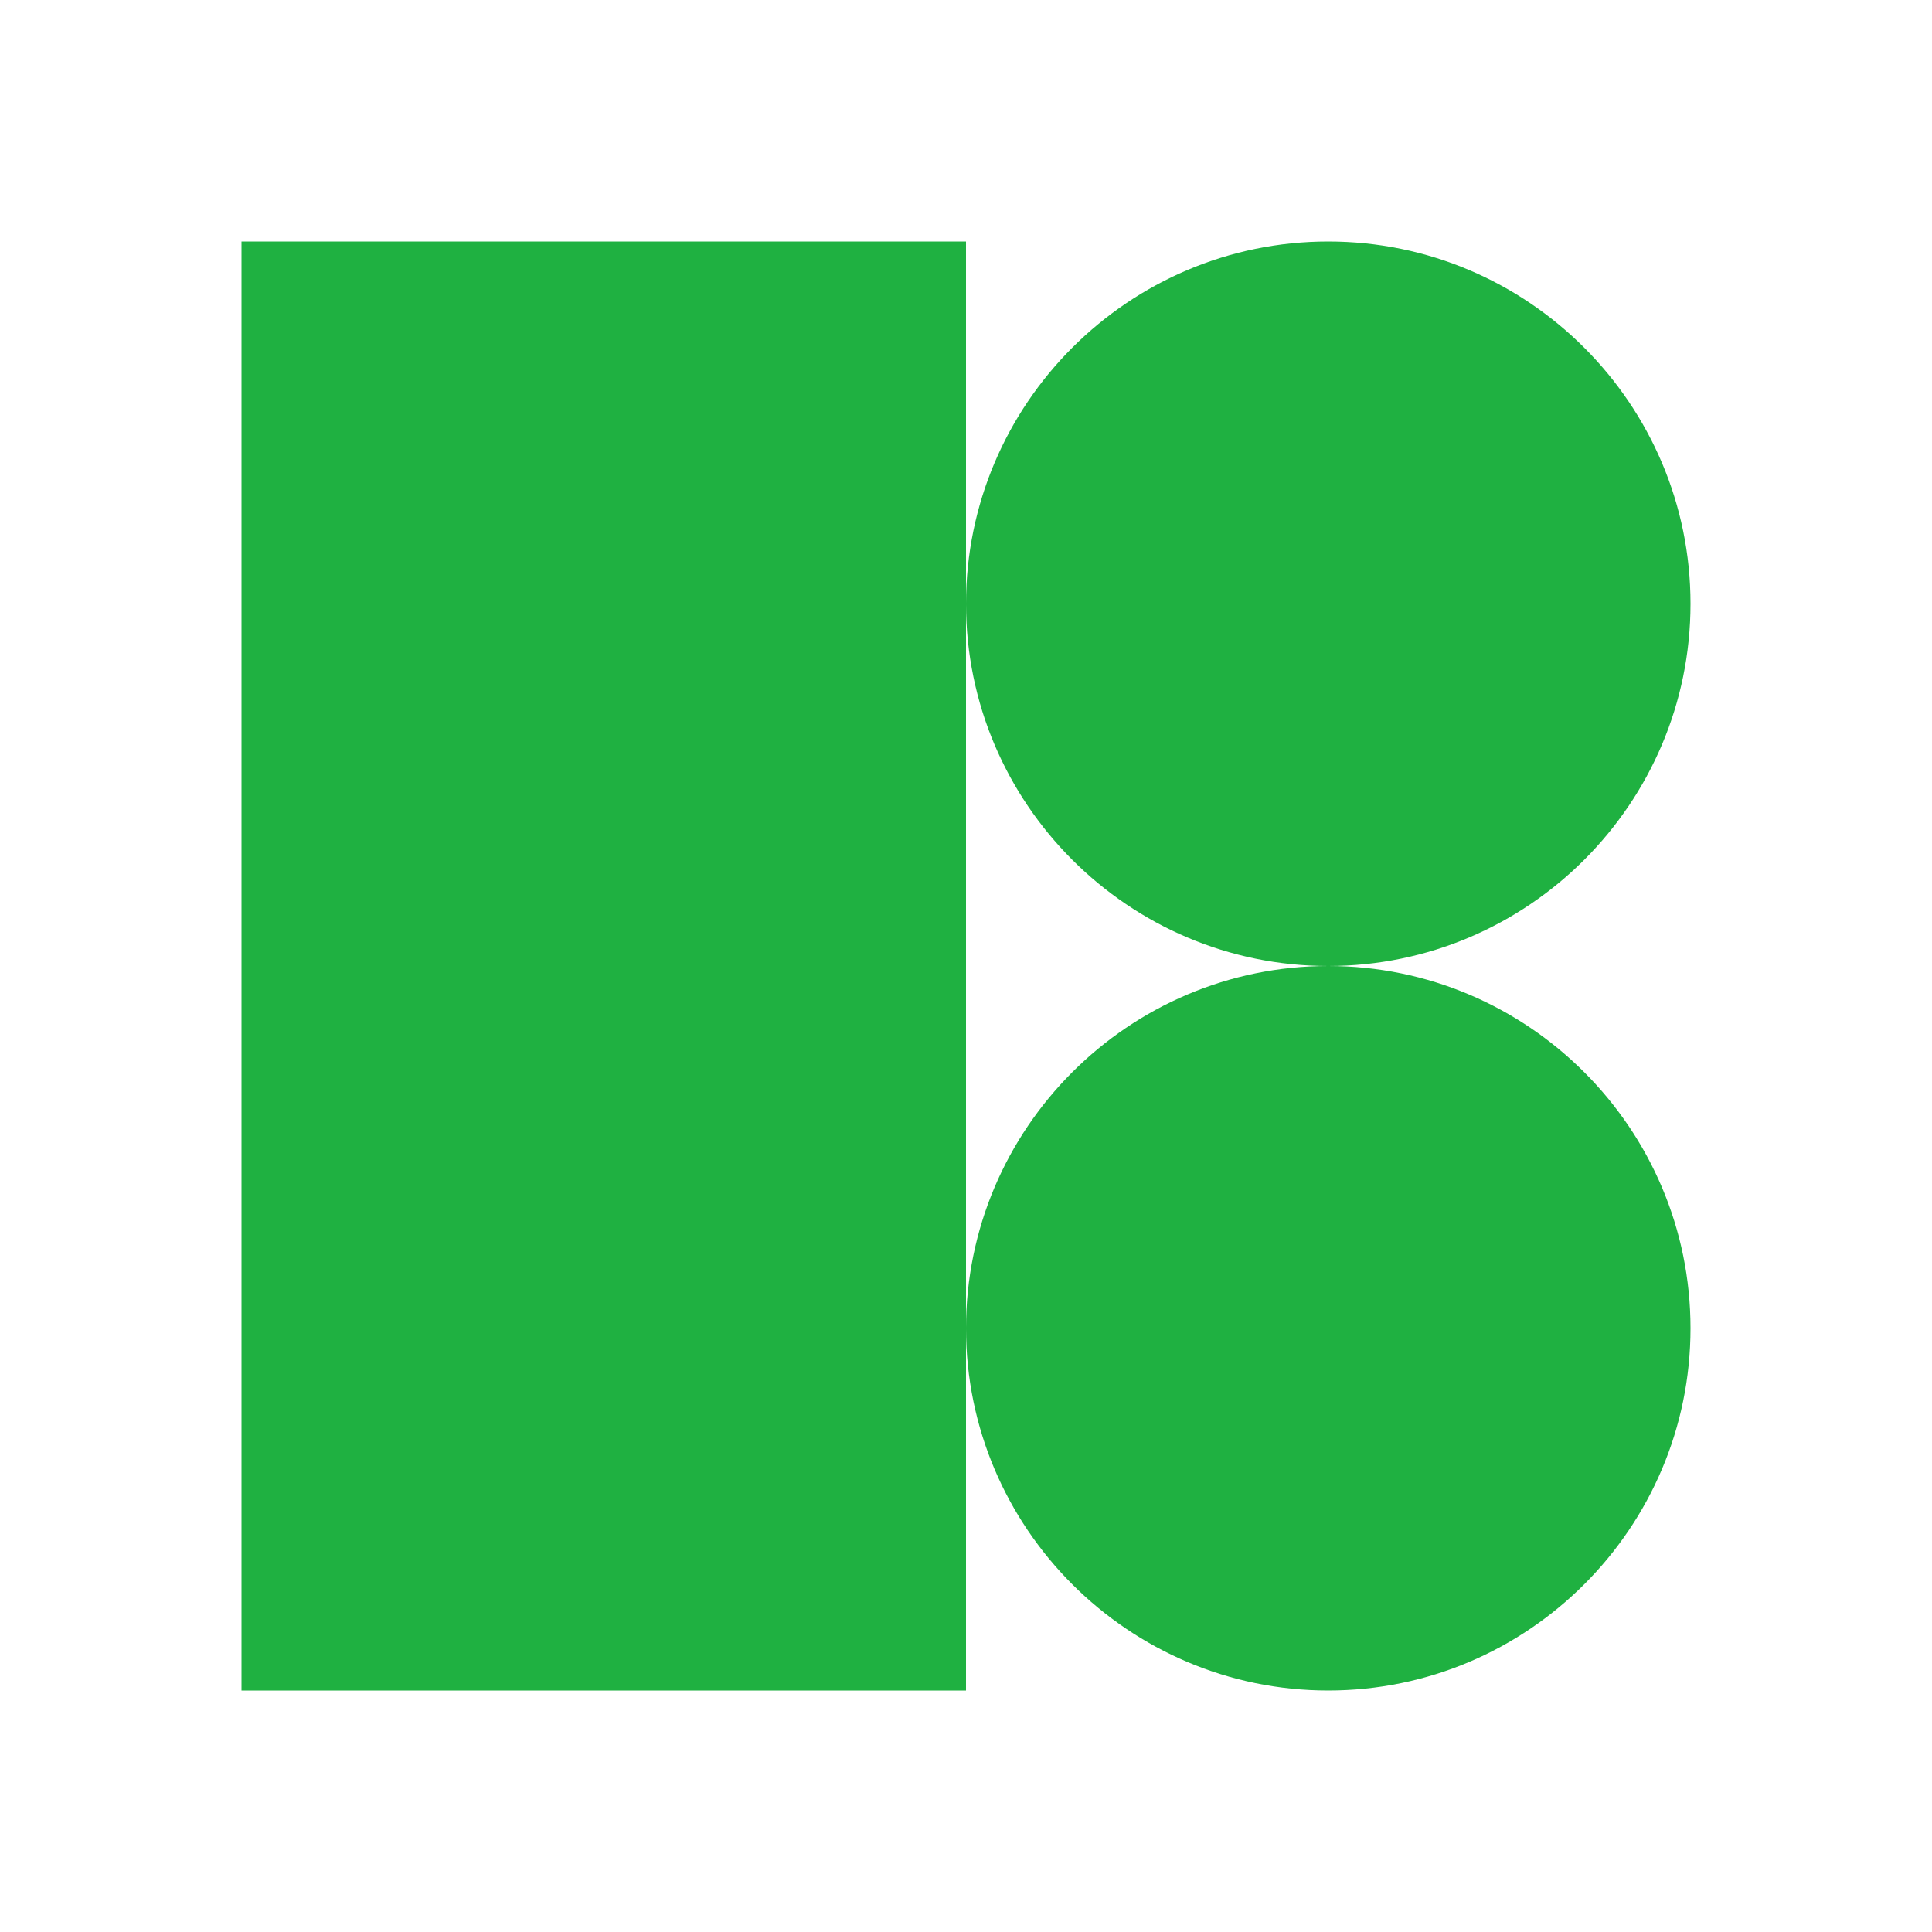
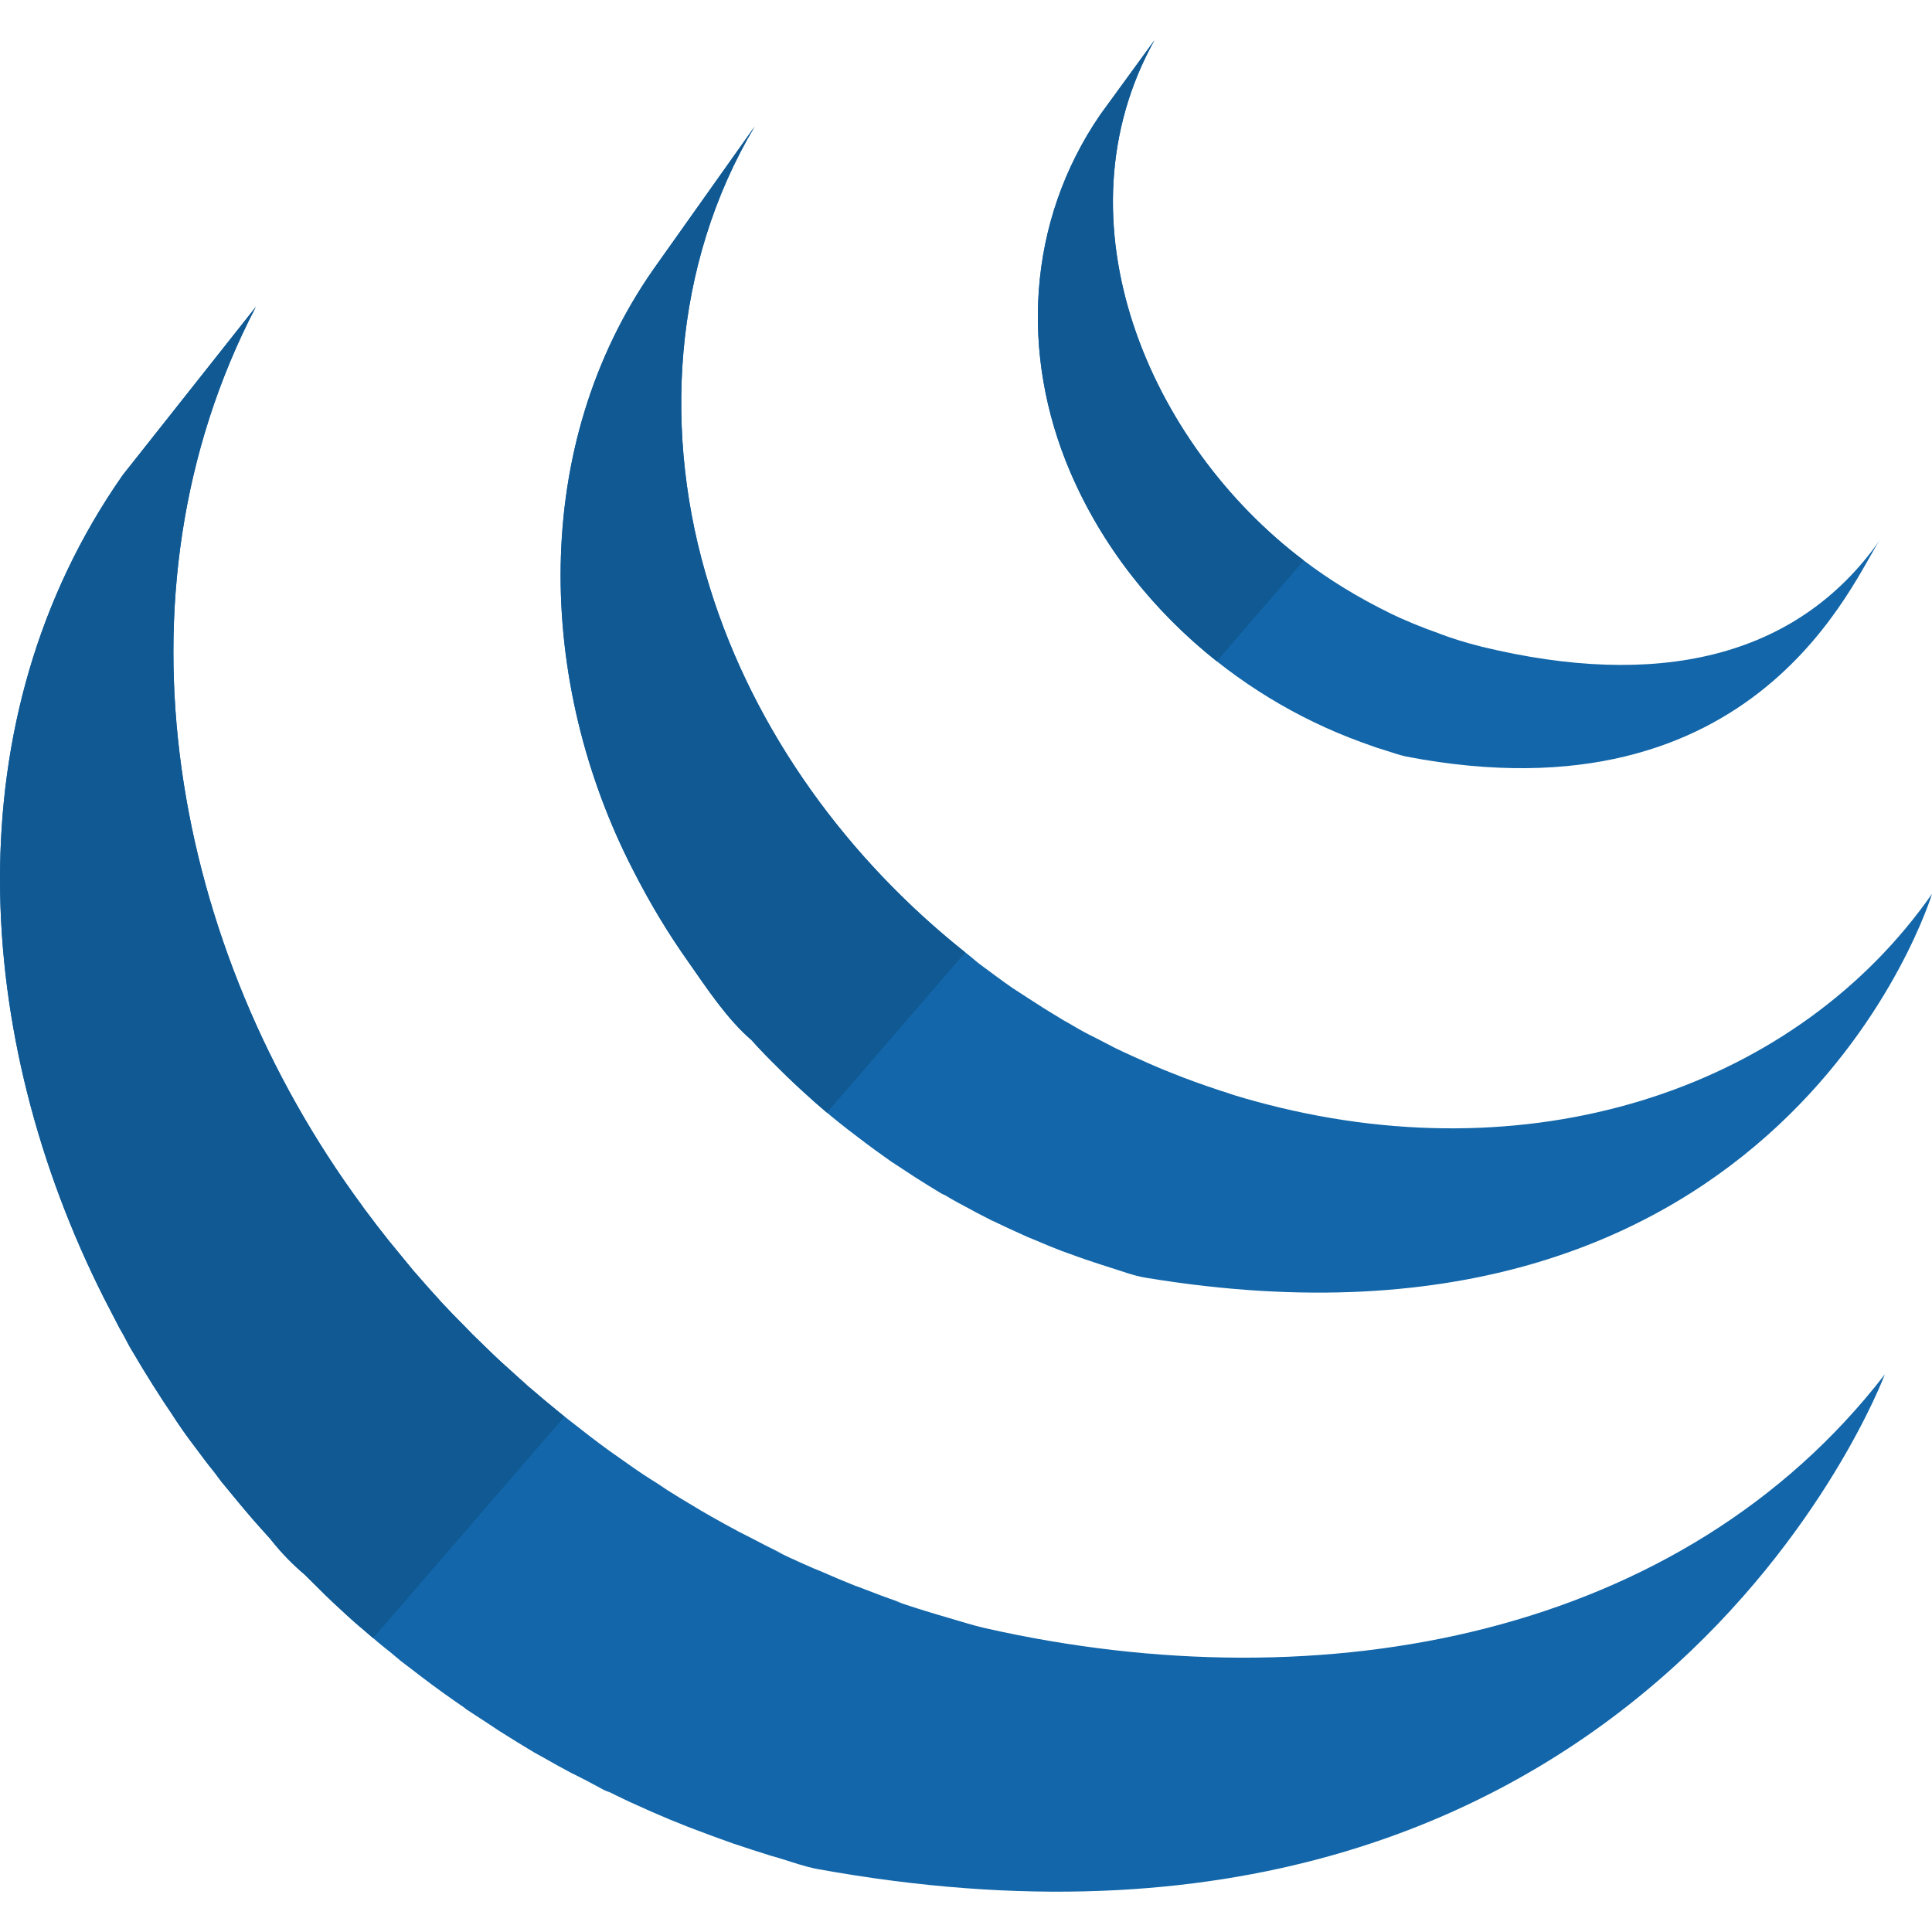
- <svg xmlns="http://www.w3.org/2000/svg" x="0px" y="0px" width="64" height="64" viewBox="0 0 172 172" style=" fill:#26e07f;">
-   <g fill="none" fill-rule="nonzero" stroke="none" stroke-width="1" stroke-linecap="butt" stroke-linejoin="miter" stroke-miterlimit="10" stroke-dasharray="" stroke-dashoffset="0" font-family="none" font-weight="none" font-size="none" text-anchor="none" style="mix-blend-mode: normal">
-     <path d="M0,172v-172h172v172z" fill="none" />
-     <g fill="#1fb141">
-       <path d="M21.5,21.5v129h64.5v-32.25v-64.5v-32.25zM86,53.75c0,17.78 14.47,32.25 32.25,32.25c17.78,0 32.25,-14.47 32.25,-32.25c0,-17.78 -14.47,-32.25 -32.25,-32.25c-17.78,0 -32.25,14.47 -32.25,32.25zM118.25,86c-17.78,0 -32.25,14.47 -32.25,32.25c0,17.78 14.47,32.25 32.25,32.25c17.78,0 32.25,-14.47 32.25,-32.25c0,-17.78 -14.47,-32.25 -32.25,-32.25z" />
-     </g>
-   </g>
+ <svg xmlns="http://www.w3.org/2000/svg" enable-background="new 0 0 24 24" viewBox="0 0 24 24" id="jquery">
+   <polygon points="2.436 17.992 2.432 17.986 2.425 17.977" />
+   <path fill="#1266A9" d="M1.406,16.346l0.077,0.149l0.047,0.082l0.081,0.152l0.157,0.264l0.09,0.145c0.056,0.093,0.12,0.186,0.178,0.28l0.079,0.117c0.109,0.171,0.21,0.313,0.316,0.451c0.076,0.103,0.152,0.205,0.234,0.305l0.085,0.114l0.221,0.268l0.083,0.099c0.098,0.117,0.203,0.232,0.307,0.348l0.005,0.007c0.129,0.163,0.268,0.306,0.421,0.435l0.004,0.004l0.245,0.243l0.101,0.097c0.111,0.103,0.222,0.207,0.339,0.307l0.005,0.003l0.058,0.05c0.101,0.089,0.205,0.177,0.311,0.259l0.125,0.105l0.26,0.199l0.137,0.103c0.093,0.07,0.192,0.139,0.287,0.206l0.106,0.073l0.028,0.023l0.282,0.184l0.12,0.08c0.147,0.094,0.293,0.182,0.438,0.27l0.123,0.068c0.108,0.062,0.22,0.124,0.329,0.182l0.185,0.093l0.233,0.125l0.057,0.024L7.56,22.257l0.096,0.047c0.121,0.06,0.246,0.117,0.376,0.174l0.076,0.034c0.143,0.063,0.288,0.123,0.437,0.181l0.105,0.04c0.135,0.051,0.275,0.103,0.411,0.151l0.05,0.018c0.153,0.051,0.305,0.101,0.46,0.149l0.111,0.032c0.159,0.048,0.313,0.105,0.474,0.135c10.272,1.863,13.258-6.145,13.258-6.145c-2.508,3.249-6.958,4.106-11.174,3.153c-0.156-0.036-0.313-0.086-0.47-0.132c-0.286-0.083-0.475-0.144-0.662-0.209l0.095,0.029l-0.063-0.024c-0.136-0.046-0.267-0.097-0.4-0.148l-0.098-0.037l-0.011-0.003c-0.147-0.059-0.291-0.119-0.433-0.182l-0.089-0.036c-0.262-0.115-0.381-0.172-0.499-0.23l0.137,0.061l-0.105-0.052c-0.095-0.044-0.188-0.094-0.28-0.142l-0.208-0.106l0.02,0.01c-0.113-0.059-0.227-0.124-0.34-0.187l-0.113-0.065c-0.215-0.127-0.359-0.216-0.501-0.306l0.062,0.038L8.16,18.424l0.006,0.004c-0.123-0.076-0.221-0.141-0.316-0.208l-0.099-0.07c-0.128-0.088-0.225-0.158-0.318-0.228l0.023,0.017l-0.132-0.1l-0.266-0.207L6.94,17.538c-0.126-0.102-0.233-0.192-0.337-0.282L6.57,17.229l-0.001-0.001l-0.348-0.314l-0.1-0.094l-0.251-0.244l-0.097-0.1c-0.104-0.103-0.204-0.207-0.304-0.315l-0.006-0.007L5.45,16.138c-0.107-0.115-0.209-0.233-0.314-0.353l-0.08-0.097L4.83,15.412c-0.079-0.098-0.191-0.243-0.3-0.39l-0.04-0.056C2.152,11.79,1.306,7.407,3.178,3.812L1.525,5.901c-2.125,3.038-1.862,6.99-0.237,10.217L1.406,16.346L1.406,16.346z" />
+   <polygon points="8.563 11.968 8.553 11.952 8.544 11.94 8.563 11.968" />
+   <path fill="#1266A9" d="M9.682,13.28l0.09,0.089c0.114,0.11,0.231,0.217,0.351,0.324l0.015,0.013c0.12,0.106,0.256,0.217,0.394,0.325l0.021,0.016l0.096,0.073c0.14,0.108,0.281,0.211,0.428,0.314l0.015,0.009l0.198,0.13l0.09,0.059c0.106,0.068,0.211,0.131,0.317,0.196l0.049,0.023c0.09,0.055,0.188,0.108,0.282,0.157l0.099,0.054l0.197,0.101l0.032,0.014c0.135,0.066,0.273,0.128,0.408,0.189l0.093,0.038c0.11,0.048,0.224,0.094,0.335,0.137l0.145,0.052c0.101,0.038,0.209,0.073,0.311,0.107l0.14,0.045c0.147,0.045,0.295,0.104,0.449,0.128C22.164,17.181,24,11.104,24,11.104c-1.653,2.366-4.851,3.495-8.261,2.615c-0.207-0.054-0.357-0.097-0.505-0.146l0.057,0.016l-0.136-0.042c-0.104-0.036-0.212-0.071-0.312-0.108l-0.145-0.054c-0.112-0.045-0.225-0.087-0.335-0.135l-0.09-0.039c-0.141-0.063-0.282-0.125-0.418-0.191l-0.206-0.107l-0.119-0.06c-0.093-0.047-0.178-0.098-0.265-0.149l-0.066-0.036l0.004,0.001c-0.107-0.066-0.217-0.13-0.318-0.197l-0.097-0.062l-0.208-0.135c-0.145-0.1-0.285-0.207-0.427-0.311l-0.094-0.079c-1.499-1.172-2.682-2.775-3.242-4.59C8.224,5.406,8.353,3.29,9.374,1.573L8.12,3.341c-1.541,2.201-1.454,5.143-0.254,7.471c0.219,0.429,0.441,0.793,0.687,1.14c0.228,0.326,0.48,0.709,0.784,0.97C9.444,13.044,9.561,13.161,9.682,13.28L9.682,13.28z" />
+   <polygon points="6.595 17.247 6.604 17.255 6.607 17.258 6.595 17.247" />
+   <path fill="#1266A9" d="M13.666,1.427c-0.909,1.327-0.996,2.975-0.37,4.438c0.665,1.554,2.024,2.774,3.608,3.352l0.195,0.07l0.088,0.027c0.092,0.029,0.186,0.063,0.28,0.084c4.382,0.841,5.567-2.239,5.887-2.691c-1.044,1.49-2.793,1.848-4.938,1.329c-0.21-0.052-0.383-0.107-0.55-0.17l0.033,0.011c-0.253-0.089-0.457-0.174-0.655-0.27l0.037,0.017c-0.409-0.2-0.762-0.416-1.088-0.664C14.275,5.51,13.089,2.75,14.341,0.5L13.666,1.427L13.666,1.427z" />
+   <path fill="#105993" d="M3.178,3.812L1.525,5.901c-2.125,3.038-1.862,6.99-0.237,10.217l0.118,0.229l0.077,0.149l0.047,0.082l0.081,0.152l0.157,0.264l0.09,0.145c0.056,0.093,0.12,0.186,0.178,0.28l0.079,0.117c0.109,0.171,0.21,0.313,0.316,0.451c0.076,0.103,0.152,0.205,0.234,0.305l0.085,0.114l0.221,0.268l0.083,0.099c0.098,0.117,0.203,0.232,0.307,0.348l0.005,0.007c0.129,0.163,0.268,0.306,0.421,0.435l0.004,0.004l0.245,0.243l0.101,0.097c0.111,0.103,0.222,0.207,0.339,0.307l0.005,0.003l0.058,0.05c0.031,0.027,0.063,0.055,0.095,0.082l2.377-2.752L6.94,17.538c-0.126-0.102-0.233-0.192-0.337-0.282L6.57,17.229l-0.001-0.001l-0.348-0.314l-0.1-0.094l-0.251-0.244l-0.097-0.1c-0.104-0.103-0.204-0.207-0.304-0.315l-0.006-0.007L5.45,16.138c-0.107-0.115-0.209-0.233-0.314-0.353l-0.08-0.097L4.83,15.412c-0.079-0.098-0.191-0.243-0.3-0.39l-0.04-0.056C2.152,11.79,1.306,7.407,3.178,3.812L3.178,3.812z" />
+   <polygon points="8.544 11.94 8.563 11.968 8.553 11.952 8.544 11.94" />
+   <path fill="#105993" d="M9.374,1.573L8.12,3.341c-1.541,2.201-1.454,5.143-0.254,7.471c0.219,0.429,0.441,0.793,0.687,1.14c0.228,0.326,0.48,0.709,0.784,0.97c0.108,0.122,0.224,0.239,0.345,0.358l0.09,0.089c0.114,0.11,0.231,0.217,0.351,0.324l0.015,0.013c0.043,0.038,0.088,0.076,0.134,0.115l1.719-1.99c-1.468-1.167-2.623-2.75-3.176-4.537C8.224,5.406,8.353,3.29,9.374,1.573L9.374,1.573z" />
+   <polygon points="6.595 17.247 6.604 17.255 6.607 17.258 6.595 17.247" />
+   <path fill="#105993" d="M14.341,0.5l-0.675,0.927c-0.909,1.327-0.996,2.975-0.37,4.438c0.394,0.922,1.033,1.726,1.818,2.349l1.082-1.252c-0.001-0.001-0.002-0.001-0.003-0.002C14.275,5.51,13.089,2.75,14.341,0.5L14.341,0.5z" />
</svg>
